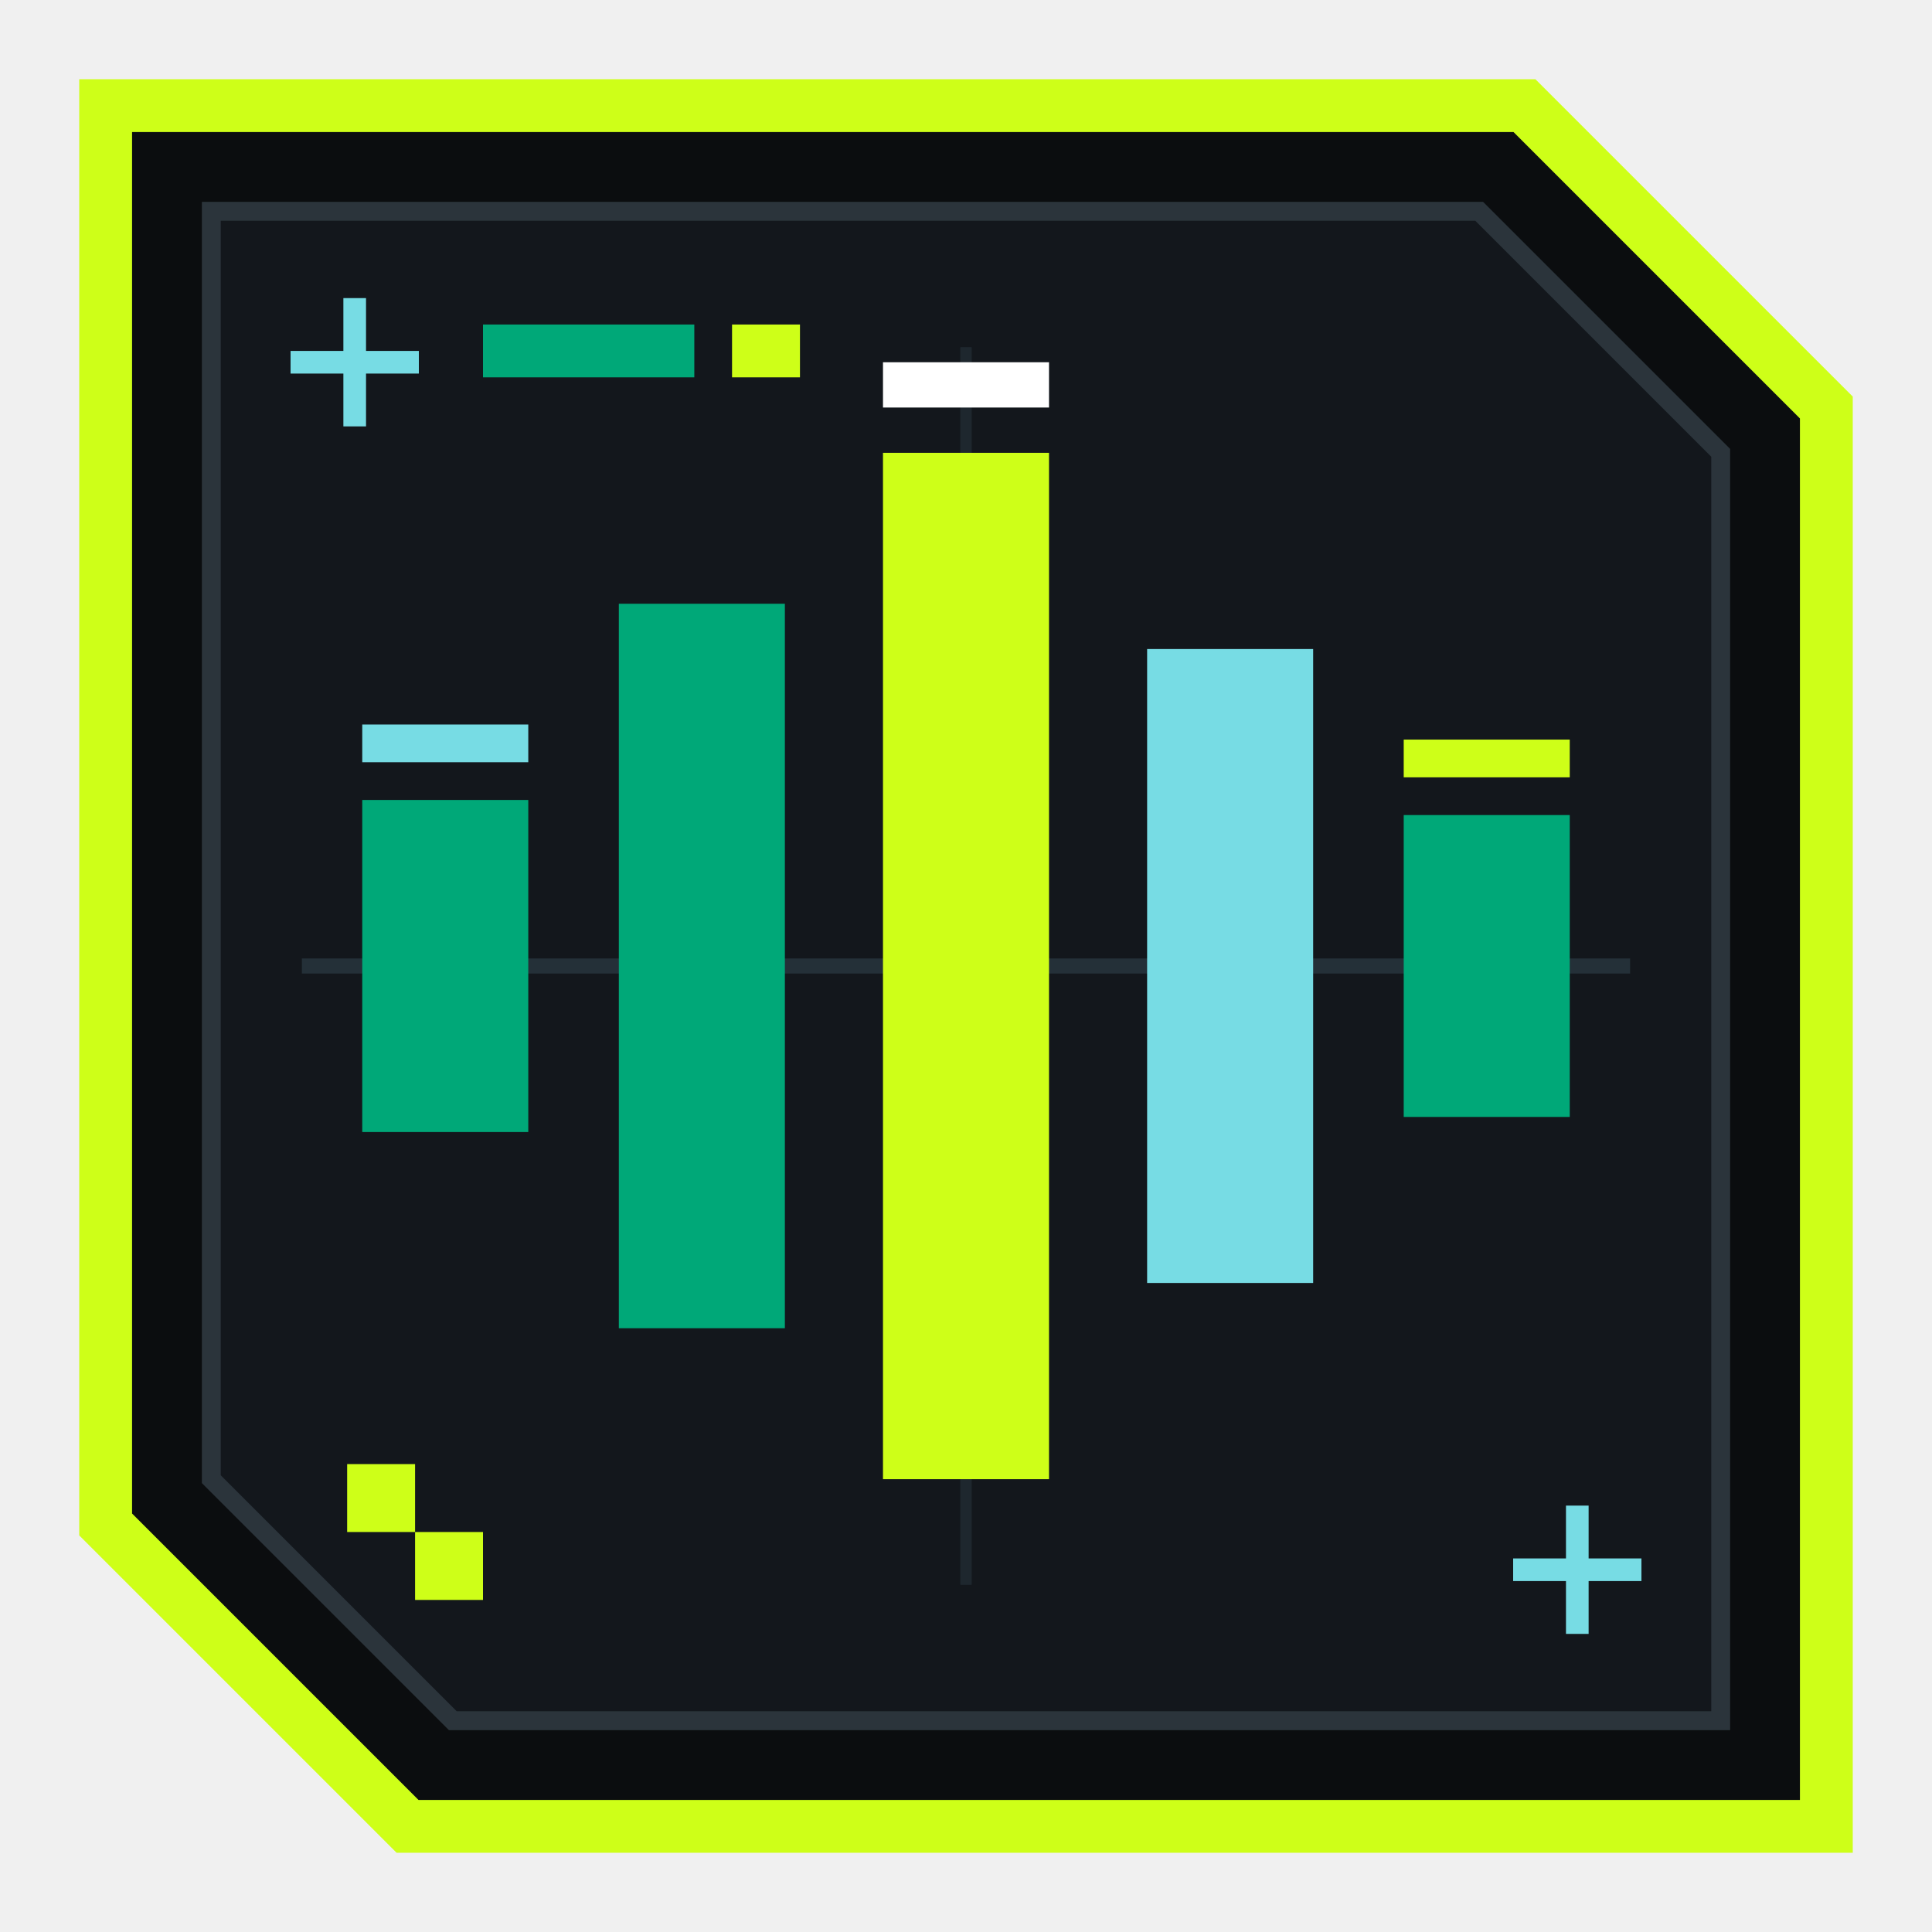
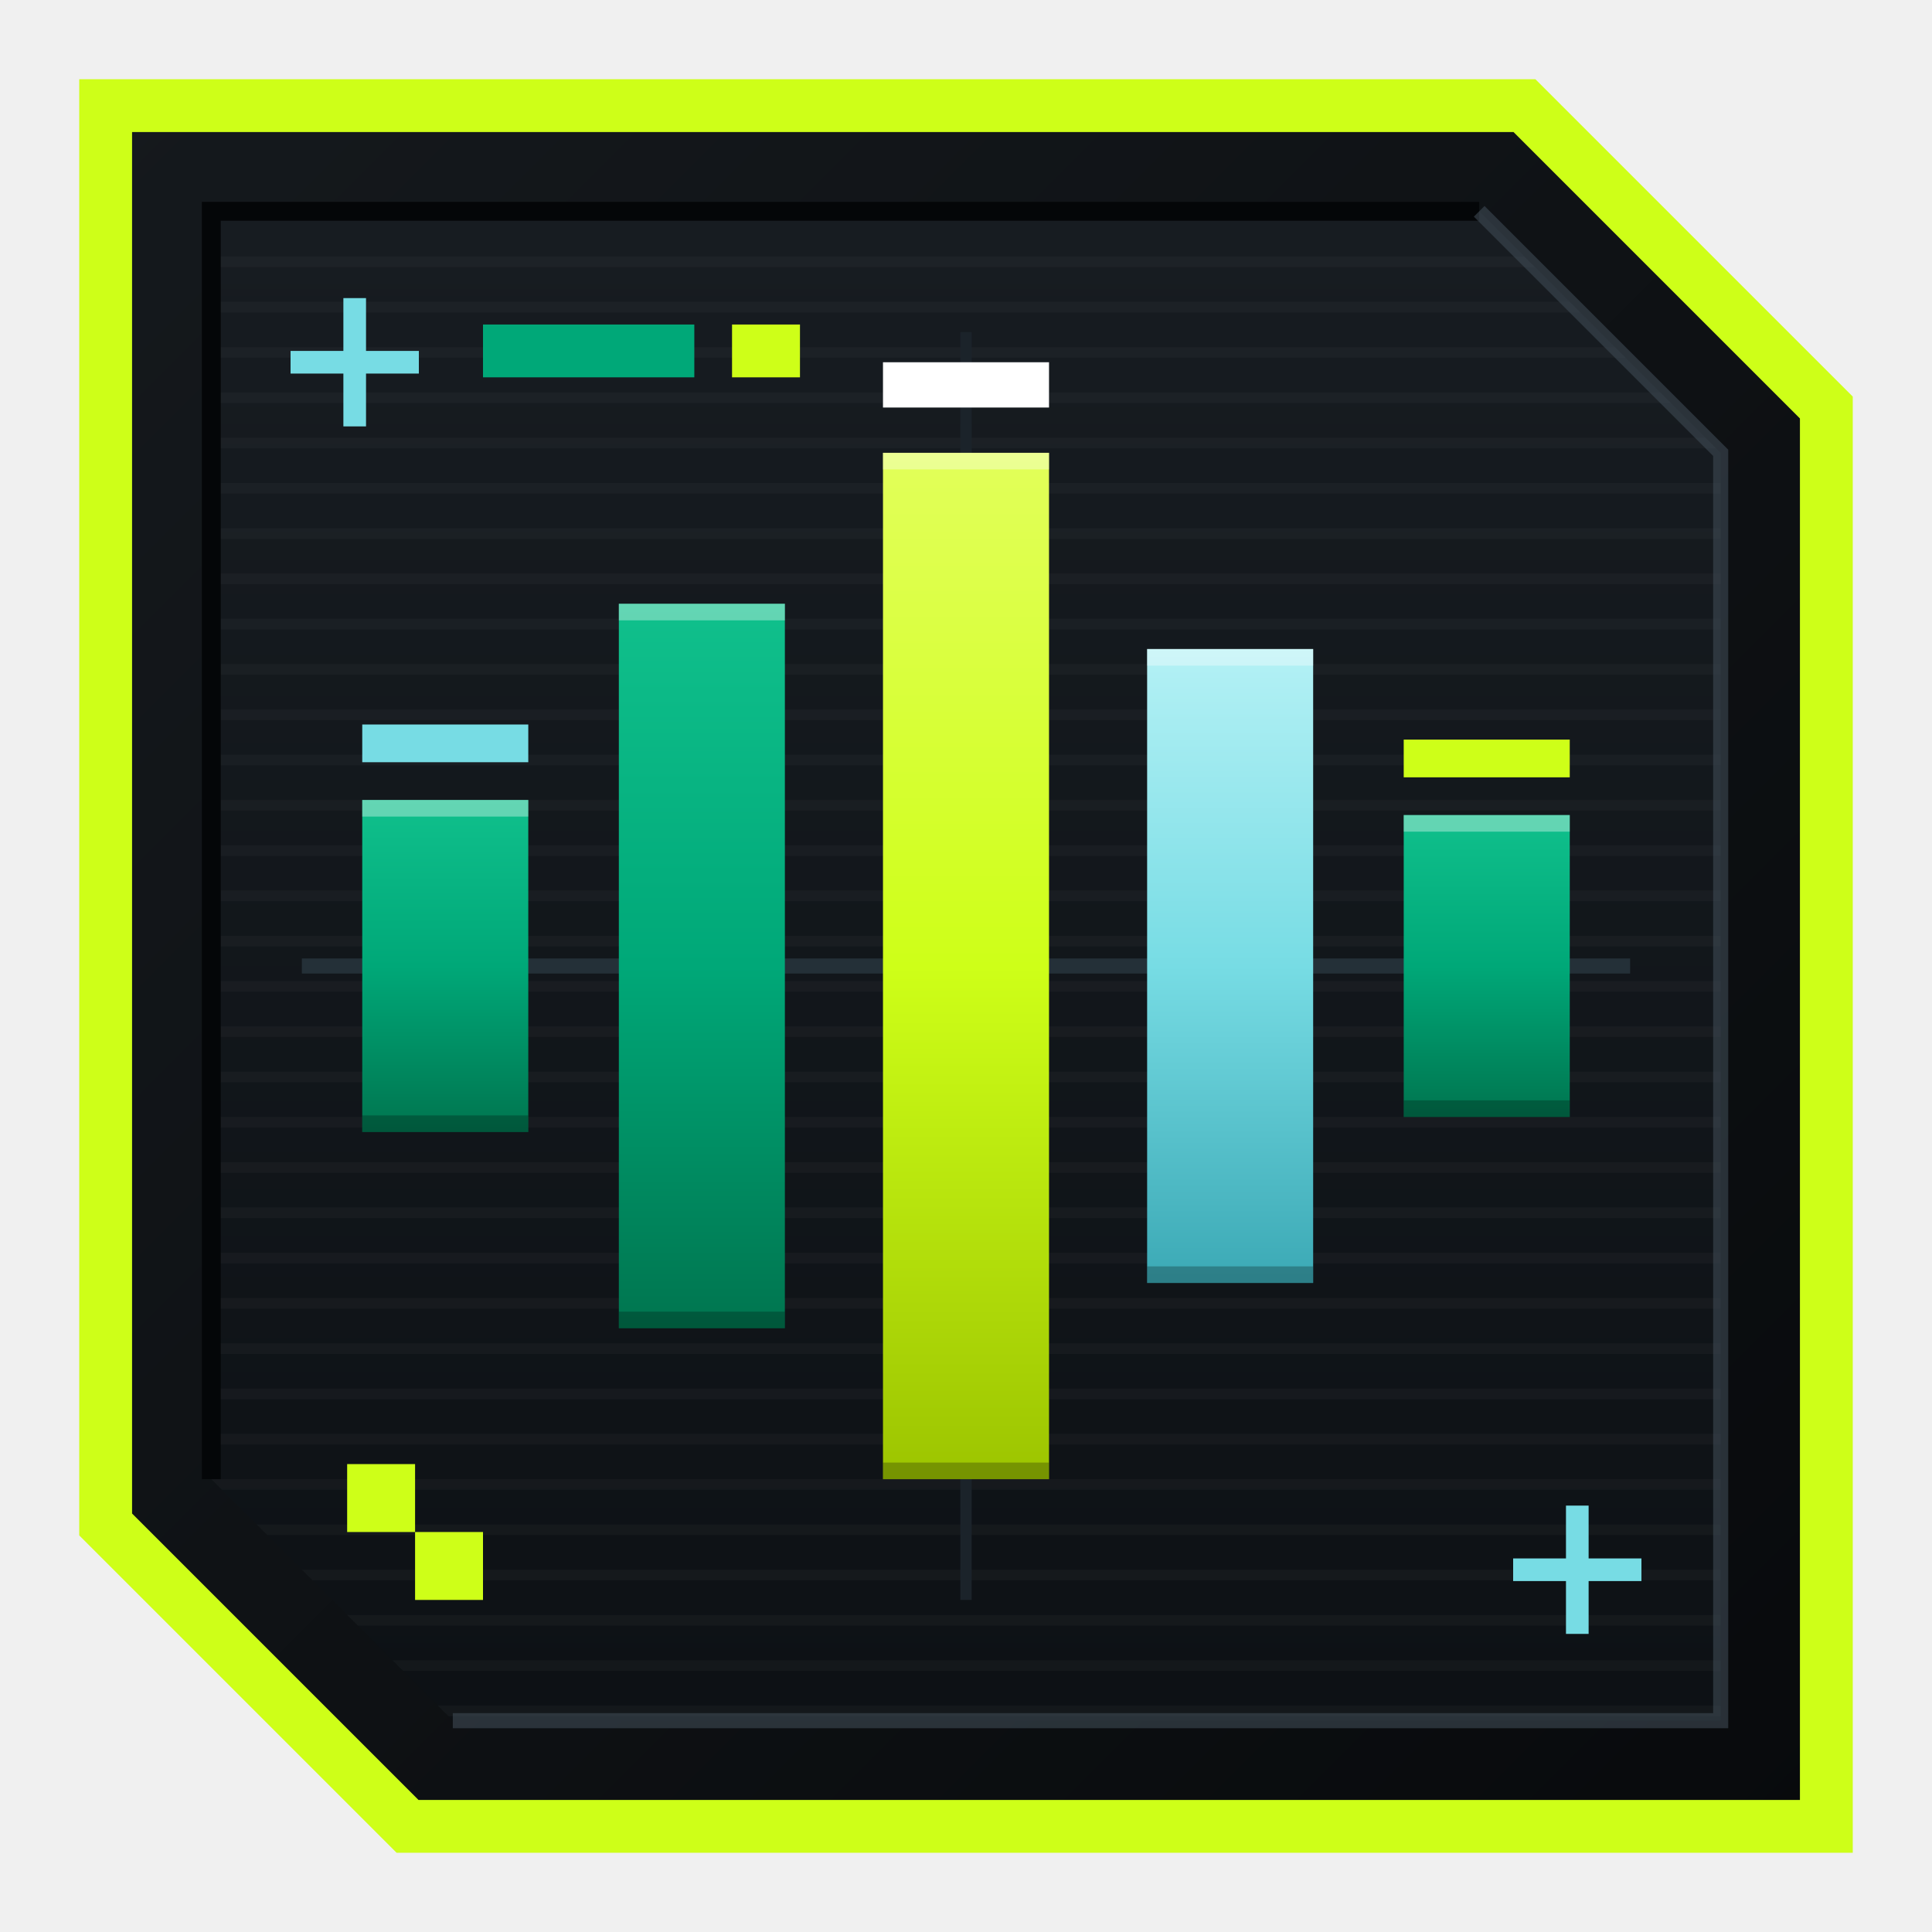
<svg xmlns="http://www.w3.org/2000/svg" width="256" height="256" viewBox="0 0 256 256">
-   <polygon points="14,14 202,14 242,54 242,242 54,242 14,202" fill="#0B0D0F" stroke="#CEFF18" stroke-width="7" stroke-linejoin="miter" />
-   <polygon points="28,28 196,28 228,60 228,228 60,228 28,196" fill="#13171C" stroke="#2B343B" stroke-width="2.5" stroke-linejoin="miter" />
+   <defs>
+     <linearGradient id="gG" x1="0" y1="0" x2="0" y2="1">
+       <stop offset="0" stop-color="#10C08C" />
+       <stop offset="0.5" stop-color="#00A878" />
+       <stop offset="1" stop-color="#00754F" />
+     </linearGradient>
+     <linearGradient id="gL" x1="0" y1="0" x2="0" y2="1">
+       <stop offset="0" stop-color="#E2FF5A" />
+       <stop offset="0.5" stop-color="#CEFF18" />
+       <stop offset="1" stop-color="#9CC400" />
+     </linearGradient>
+     <linearGradient id="gT" x1="0" y1="0" x2="0" y2="1">
+       <stop offset="0" stop-color="#B4F1F5" />
+       <stop offset="0.5" stop-color="#77DCE4" />
+       <stop offset="1" stop-color="#3BA9B5" />
+     </linearGradient>
+     <linearGradient id="fr" x1="0" y1="0" x2="1" y2="1">
+       <stop offset="0" stop-color="#15191D" />
+       <stop offset="1" stop-color="#080A0C" />
+     </linearGradient>
+     <linearGradient id="dk" x1="0" y1="0" x2="0" y2="1">
+       <stop offset="0" stop-color="#171C21" />
+       <stop offset="1" stop-color="#0D1115" />
+     </linearGradient>
+     <clipPath id="dc">
+       <polygon points="28,28 196,28 228,60 228,228 60,228 28,196" />
+     </clipPath>
+   </defs>
+   <polygon points="14,14 202,14 242,54 242,242 54,242 14,202" fill="url(#fr)" stroke="#CEFF18" stroke-width="7" stroke-linejoin="miter" />
+   <polygon points="28,28 196,28 228,60 228,228 60,228 28,196" fill="url(#dk)" />
+   <g clip-path="url(#dc)">
+     <rect x="28" y="34" width="200" height="1.4" fill="#FFFFFF" opacity="0.03" />
+     <rect x="28" y="40" width="200" height="1.4" fill="#FFFFFF" opacity="0.03" />
+     <rect x="28" y="46" width="200" height="1.4" fill="#FFFFFF" opacity="0.03" />
+     <rect x="28" y="52" width="200" height="1.4" fill="#FFFFFF" opacity="0.03" />
+     <rect x="28" y="58" width="200" height="1.4" fill="#FFFFFF" opacity="0.03" />
+     <rect x="28" y="64" width="200" height="1.4" fill="#FFFFFF" opacity="0.03" />
+     <rect x="28" y="70" width="200" height="1.4" fill="#FFFFFF" opacity="0.03" />
+     <rect x="28" y="76" width="200" height="1.4" fill="#FFFFFF" opacity="0.03" />
+     <rect x="28" y="82" width="200" height="1.4" fill="#FFFFFF" opacity="0.03" />
+     <rect x="28" y="88" width="200" height="1.4" fill="#FFFFFF" opacity="0.03" />
+     <rect x="28" y="94" width="200" height="1.4" fill="#FFFFFF" opacity="0.03" />
+     <rect x="28" y="100" width="200" height="1.4" fill="#FFFFFF" opacity="0.03" />
+     <rect x="28" y="106" width="200" height="1.4" fill="#FFFFFF" opacity="0.03" />
+     <rect x="28" y="112" width="200" height="1.4" fill="#FFFFFF" opacity="0.03" />
+     <rect x="28" y="118" width="200" height="1.4" fill="#FFFFFF" opacity="0.03" />
+     <rect x="28" y="124" width="200" height="1.4" fill="#FFFFFF" opacity="0.03" />
+     <rect x="28" y="130" width="200" height="1.4" fill="#FFFFFF" opacity="0.03" />
+     <rect x="28" y="136" width="200" height="1.4" fill="#FFFFFF" opacity="0.03" />
+     <rect x="28" y="142" width="200" height="1.4" fill="#FFFFFF" opacity="0.03" />
+     <rect x="28" y="148" width="200" height="1.4" fill="#FFFFFF" opacity="0.03" />
+     <rect x="28" y="154" width="200" height="1.4" fill="#FFFFFF" opacity="0.03" />
+     <rect x="28" y="160" width="200" height="1.4" fill="#FFFFFF" opacity="0.03" />
+     <rect x="28" y="166" width="200" height="1.4" fill="#FFFFFF" opacity="0.03" />
+     <rect x="28" y="172" width="200" height="1.4" fill="#FFFFFF" opacity="0.03" />
+     <rect x="28" y="178" width="200" height="1.4" fill="#FFFFFF" opacity="0.03" />
+     <rect x="28" y="184" width="200" height="1.4" fill="#FFFFFF" opacity="0.03" />
+     <rect x="28" y="190" width="200" height="1.4" fill="#FFFFFF" opacity="0.03" />
+     <rect x="28" y="196" width="200" height="1.4" fill="#FFFFFF" opacity="0.03" />
+     <rect x="28" y="202" width="200" height="1.4" fill="#FFFFFF" opacity="0.03" />
+     <rect x="28" y="208" width="200" height="1.4" fill="#FFFFFF" opacity="0.03" />
+     <rect x="28" y="214" width="200" height="1.4" fill="#FFFFFF" opacity="0.03" />
+     <rect x="28" y="220" width="200" height="1.4" fill="#FFFFFF" opacity="0.03" />
+     <rect x="28" y="226" width="200" height="1.4" fill="#FFFFFF" opacity="0.03" />
+   </g>
+   <polyline points="28,196 28,28 196,28" fill="none" stroke="#040608" stroke-width="2.5" />
+   <polyline points="196,28 228,60 228,228 60,228" fill="none" stroke="#3D4953" stroke-width="2" opacity="0.6" />
  <line x1="40" y1="128" x2="216" y2="128" stroke="#243038" stroke-width="2" />
-   <line x1="128" y1="46" x2="128" y2="210" stroke="#1E272E" stroke-width="1.5" />
+   <line x1="128" y1="44" x2="128" y2="212" stroke="#1B232A" stroke-width="1.5" />
  <path d="M40 48h14M47 41v14" stroke="#77DCE4" stroke-width="3" stroke-linecap="square" />
  <path d="M202 208h14M209 201v14" stroke="#77DCE4" stroke-width="3" stroke-linecap="square" />
  <rect x="64" y="43" width="28" height="7" fill="#00A878" />
  <rect x="97" y="43" width="9" height="7" fill="#CEFF18" />
-   <rect x="48" y="106" width="22" height="44" fill="#00A878" />
-   <rect x="82" y="80" width="22" height="96" fill="#00A878" />
-   <rect x="117" y="60" width="22" height="136" fill="#CEFF18" />
-   <rect x="152" y="86" width="22" height="84" fill="#77DCE4" />
-   <rect x="186" y="108" width="22" height="40" fill="#00A878" />
+   <rect x="48" y="106" width="22" height="44" fill="url(#gG)" />
+   <rect x="48" y="106" width="22" height="2.2" fill="#FFFFFF" opacity="0.35" />
+   <rect x="48" y="147.8" width="22" height="2.2" fill="#000000" opacity="0.25" />
+   <rect x="82" y="80" width="22" height="96" fill="url(#gG)" />
+   <rect x="82" y="80" width="22" height="2.2" fill="#FFFFFF" opacity="0.35" />
+   <rect x="82" y="173.8" width="22" height="2.2" fill="#000000" opacity="0.25" />
+   <rect x="117" y="60" width="22" height="136" fill="url(#gL)" />
+   <rect x="117" y="60" width="22" height="2.2" fill="#FFFFFF" opacity="0.35" />
+   <rect x="117" y="193.8" width="22" height="2.2" fill="#000000" opacity="0.25" />
+   <rect x="152" y="86" width="22" height="84" fill="url(#gT)" />
+   <rect x="152" y="86" width="22" height="2.2" fill="#FFFFFF" opacity="0.35" />
+   <rect x="152" y="167.8" width="22" height="2.2" fill="#000000" opacity="0.25" />
+   <rect x="186" y="108" width="22" height="40" fill="url(#gG)" />
+   <rect x="186" y="108" width="22" height="2.2" fill="#FFFFFF" opacity="0.35" />
+   <rect x="186" y="145.8" width="22" height="2.2" fill="#000000" opacity="0.25" />
  <rect x="48" y="96" width="22" height="5" fill="#77DCE4" />
  <rect x="117" y="48" width="22" height="6" fill="#FFFFFF" />
  <rect x="186" y="98" width="22" height="5" fill="#CEFF18" />
  <rect x="46" y="194" width="9" height="9" fill="#CEFF18" />
  <rect x="55" y="203" width="9" height="9" fill="#CEFF18" />
</svg>
